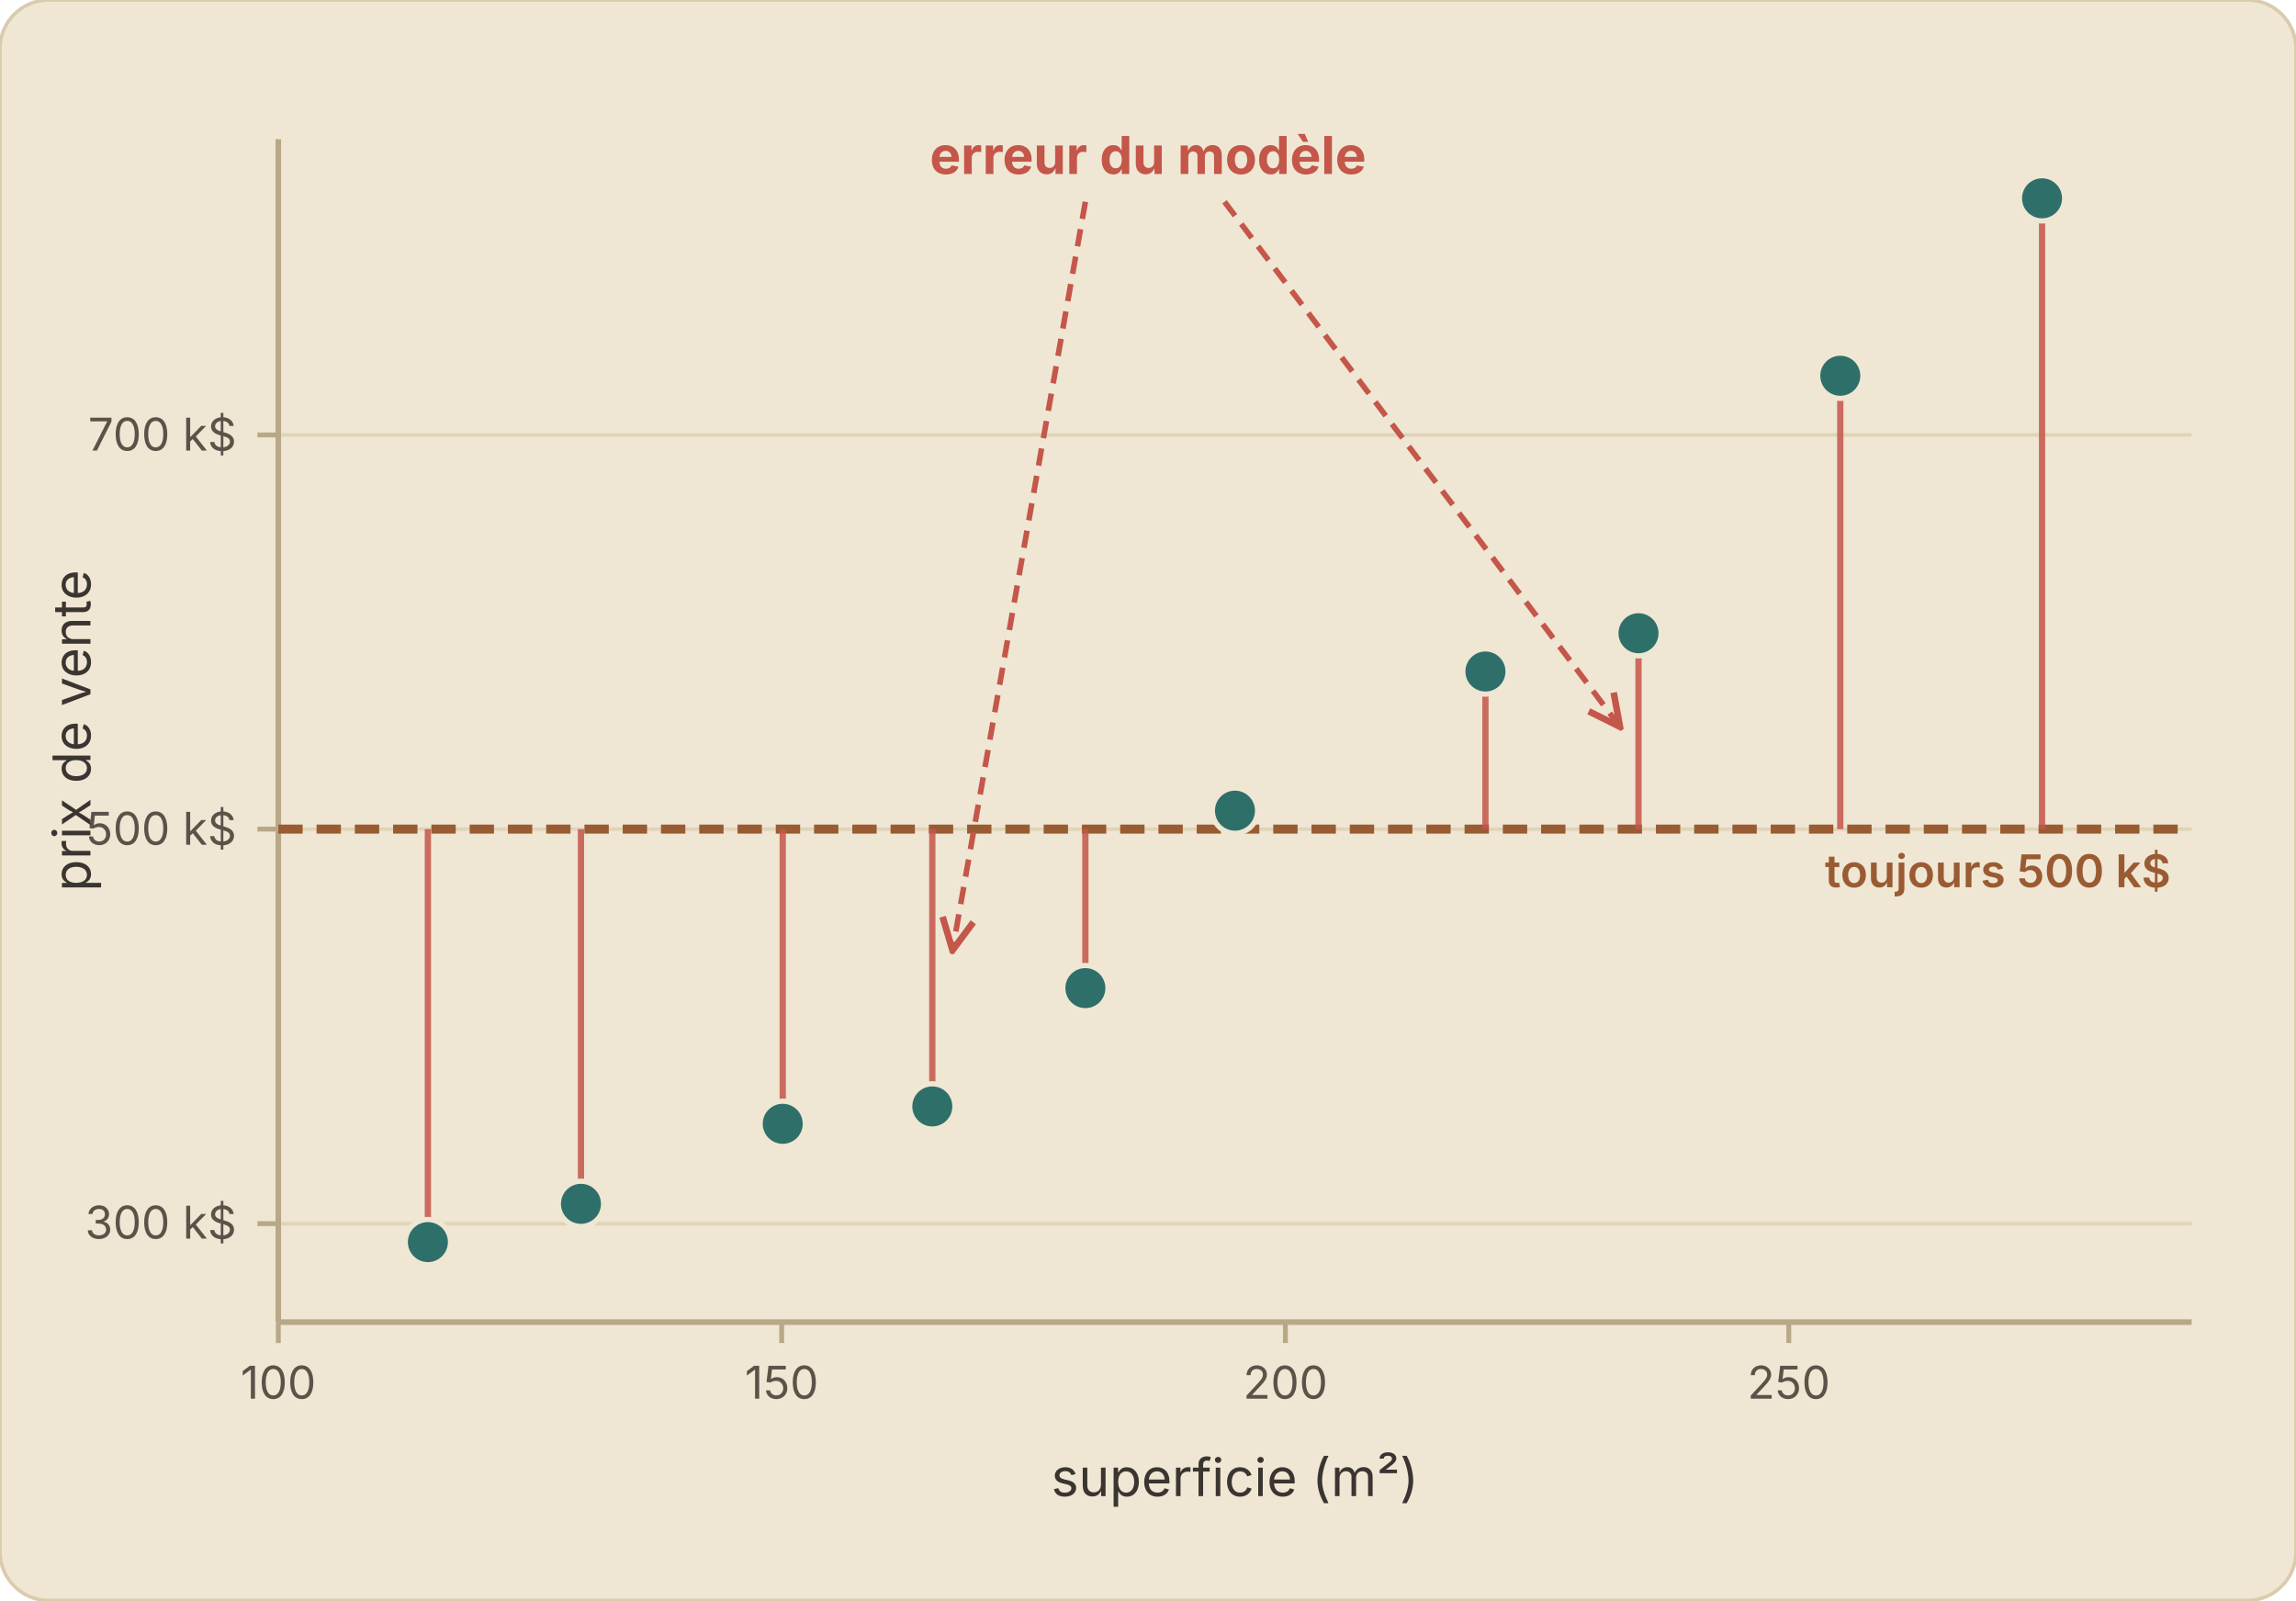
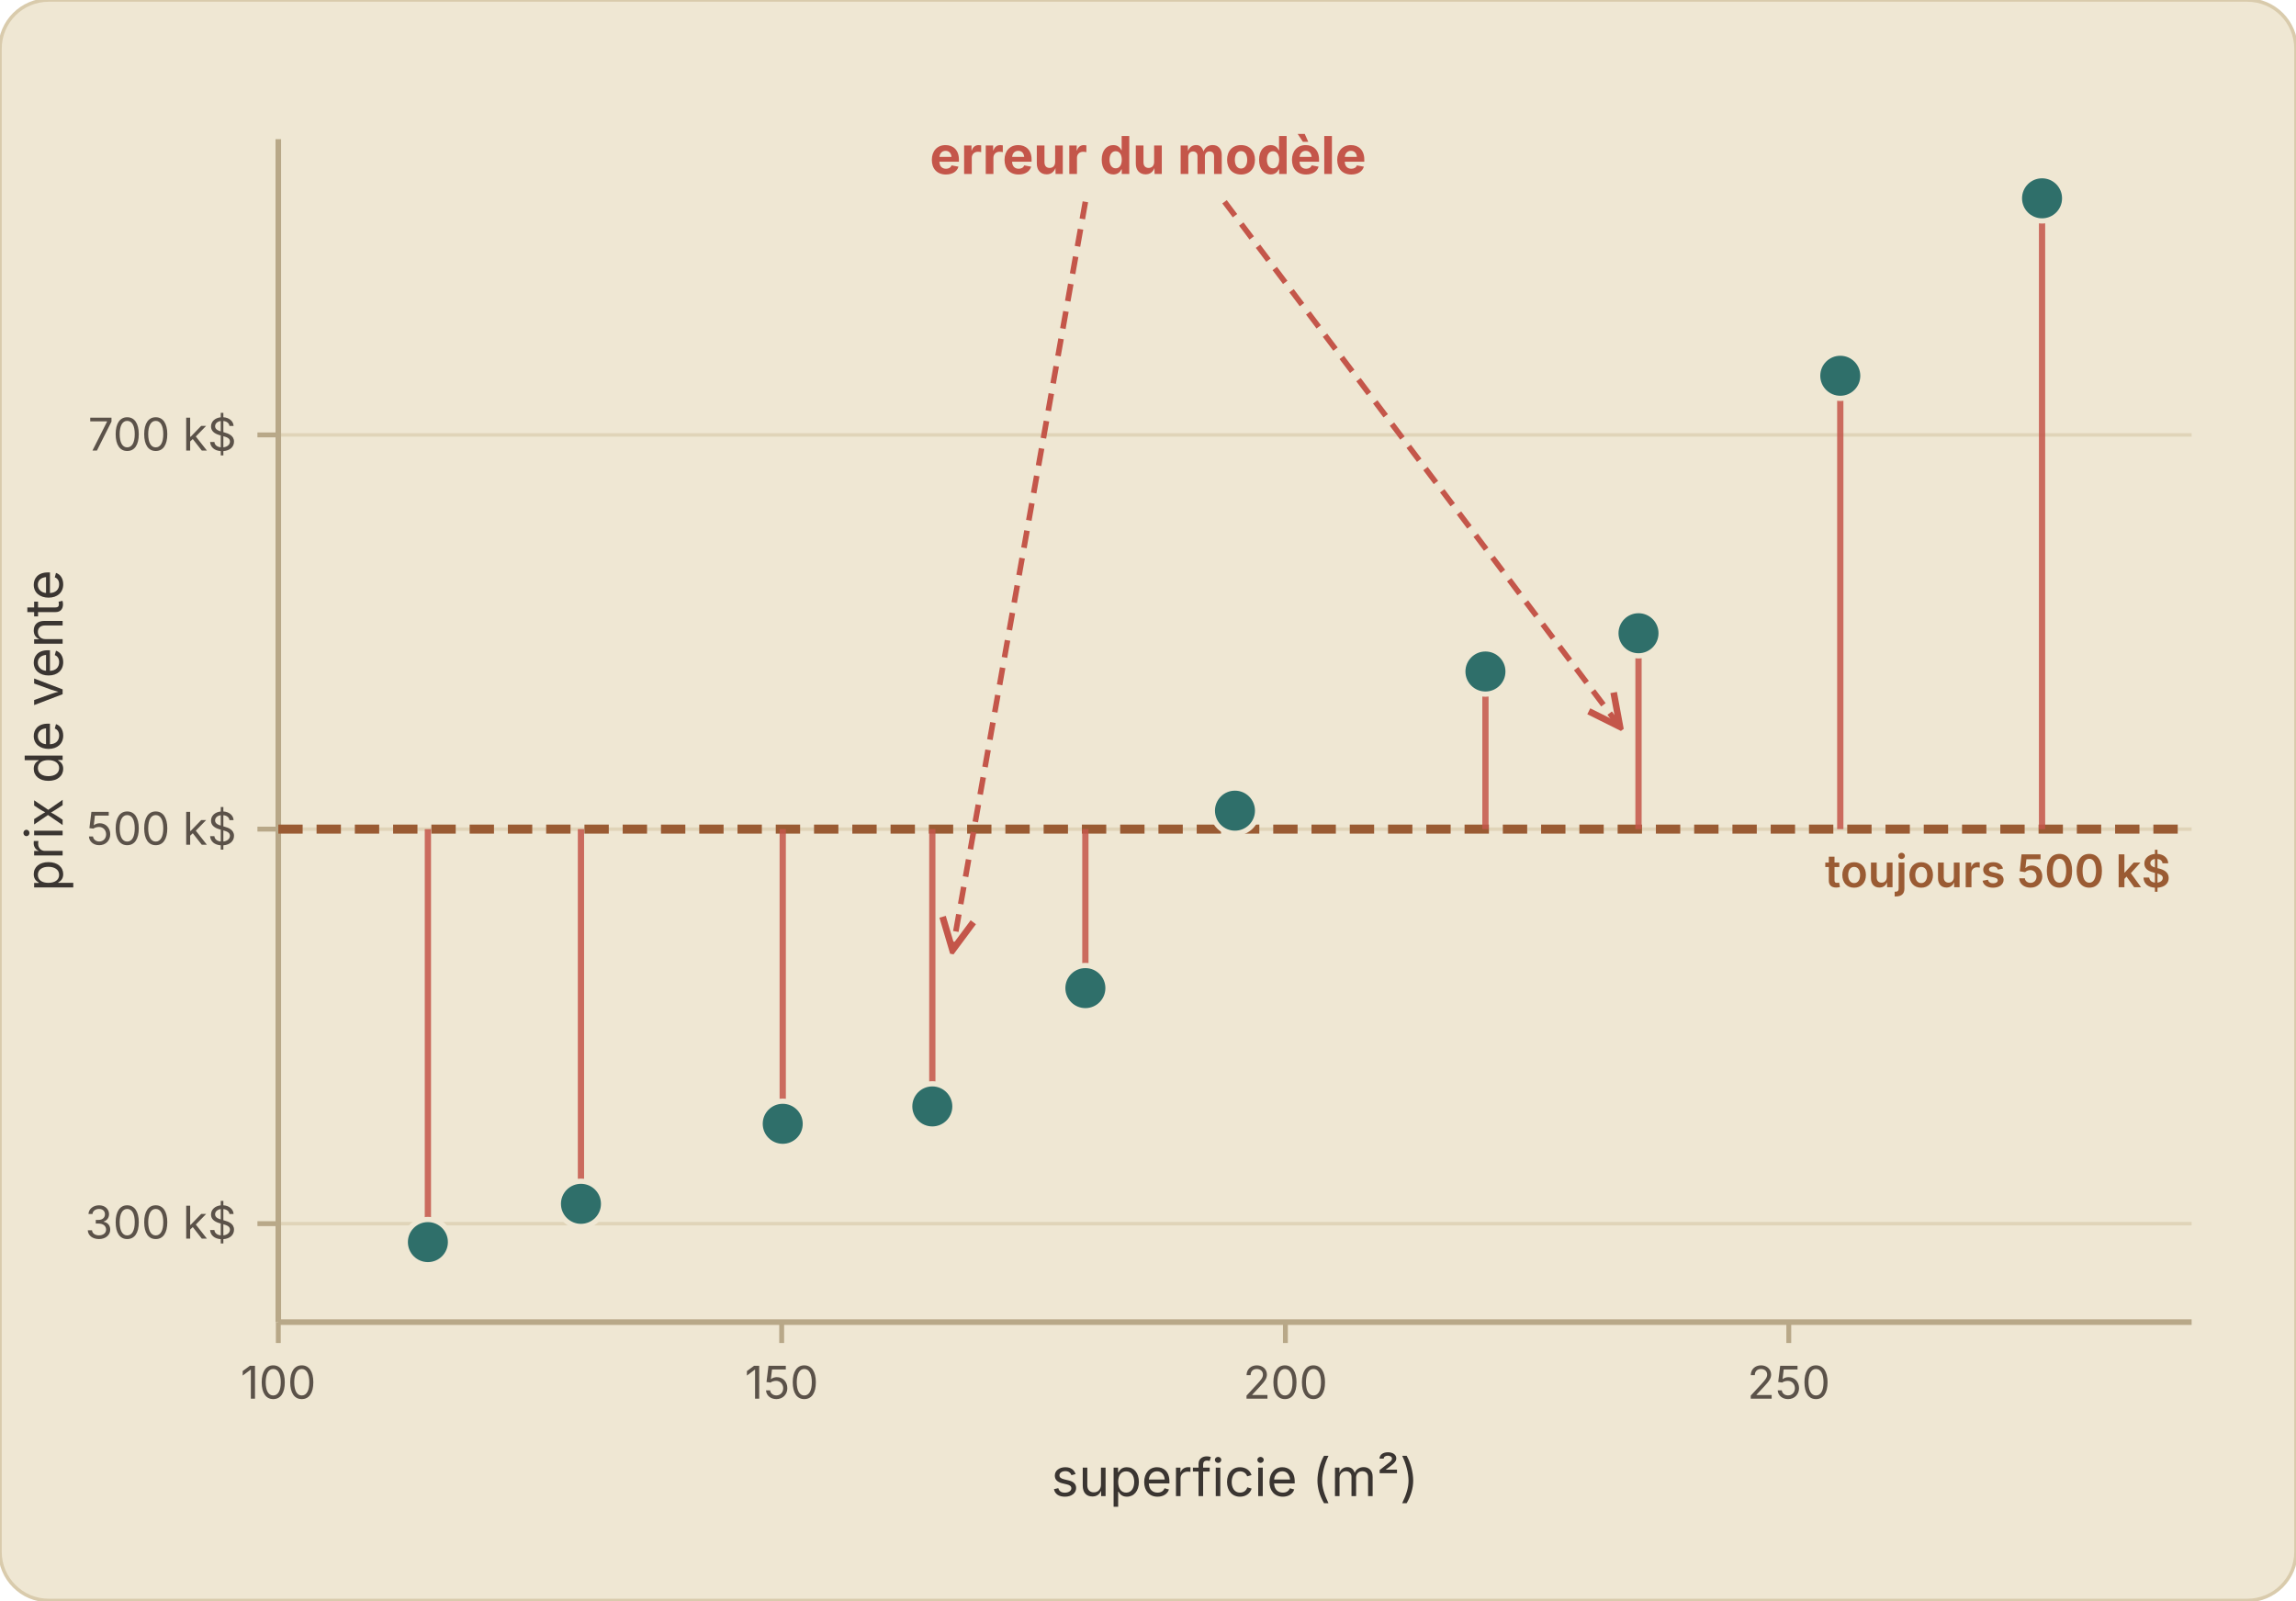
<svg xmlns="http://www.w3.org/2000/svg" viewBox="0 0 660 460" role="img" font-family="system-ui, -apple-system, sans-serif">
  <defs>
    <marker id="arrErr" viewBox="0 0 10 10" refX="8" refY="5" markerWidth="7" markerHeight="7" orient="auto">
      <path d="M1 1 L9 5 L1 9" fill="none" stroke="#c4564a" stroke-width="1.7" />
    </marker>
  </defs>
  <rect x="0" y="0" width="660" height="460" rx="14" fill="#efe7d3" stroke="#d9cbac" />
  <g stroke="#e0d4b8" stroke-width="1">
    <line x1="80" y1="351.7" x2="630" y2="351.7" />
    <line x1="80" y1="238.3" x2="630" y2="238.3" />
    <line x1="80" y1="125" x2="630" y2="125" />
  </g>
  <g stroke="#b8a888" stroke-width="1.6">
    <line x1="80" y1="40" x2="80" y2="380" />
    <line x1="80" y1="380" x2="630" y2="380" />
  </g>
  <g stroke="#b8a888" stroke-width="1.4">
    <line x1="80" y1="380" x2="80" y2="386" />
    <line x1="224.7" y1="380" x2="224.7" y2="386" />
    <line x1="369.5" y1="380" x2="369.5" y2="386" />
    <line x1="514.2" y1="380" x2="514.2" y2="386" />
  </g>
  <g font-size="13" fill="#5b5249" text-anchor="middle">
    <text x="80" y="402">100</text>
    <text x="224.7" y="402">150</text>
    <text x="369.5" y="402">200</text>
    <text x="514.2" y="402">250</text>
    <text x="355" y="430" font-size="15" fill="#3a3531">superficie (m²)</text>
  </g>
  <g stroke="#b8a888" stroke-width="1.4">
    <line x1="74" y1="351.7" x2="80" y2="351.7" />
    <line x1="74" y1="238.3" x2="80" y2="238.3" />
    <line x1="74" y1="125" x2="80" y2="125" />
  </g>
  <g font-size="13" fill="#5b5249" text-anchor="end">
    <text x="68" y="356">300 k$</text>
    <text x="68" y="242.8">500 k$</text>
    <text x="68" y="129.5">700 k$</text>
  </g>
-   <text x="26" y="210" font-size="15" fill="#3a3531" text-anchor="middle" transform="rotate(-90 26 210)">prix de vente</text>
+   <text x="18" y="210" font-size="15" fill="#3a3531" text-anchor="middle" transform="rotate(-90 18 210)">prix de vente</text>
  <line x1="80" y1="238.3" x2="630" y2="238.3" stroke="#9a5b33" stroke-width="2.6" stroke-dasharray="7 4" />
  <text x="624" y="255" font-size="13" fill="#9a5b33" text-anchor="end" font-weight="600">toujours 500 k$</text>
  <g stroke="#c4564a" stroke-width="1.8" opacity="0.85">
    <line x1="123" y1="357" x2="123" y2="238.3" />
    <line x1="167" y1="346" x2="167" y2="238.3" />
    <line x1="225" y1="323" x2="225" y2="238.3" />
    <line x1="268" y1="318" x2="268" y2="238.3" />
    <line x1="312" y1="284" x2="312" y2="238.3" />
    <line x1="355" y1="233" x2="355" y2="238.3" />
    <line x1="427" y1="193" x2="427" y2="238.3" />
    <line x1="471" y1="182" x2="471" y2="238.3" />
    <line x1="529" y1="108" x2="529" y2="238.3" />
    <line x1="587" y1="57" x2="587" y2="238.3" />
  </g>
  <g fill="#2f6f6a" stroke="#efe7d3" stroke-width="1.5">
    <circle cx="123" cy="357" r="6.5" />
    <circle cx="167" cy="346" r="6.5" />
    <circle cx="225" cy="323" r="6.5" />
    <circle cx="268" cy="318" r="6.5" />
    <circle cx="312" cy="284" r="6.5" />
    <circle cx="355" cy="233" r="6.5" />
    <circle cx="427" cy="193" r="6.5" />
    <circle cx="471" cy="182" r="6.5" />
    <circle cx="529" cy="108" r="6.5" />
    <circle cx="587" cy="57" r="6.5" />
  </g>
  <text x="330" y="50" font-size="15" fill="#c4564a" text-anchor="middle" font-weight="700">erreur du modèle</text>
  <g stroke="#c4564a" stroke-width="1.6" fill="none" stroke-dasharray="5 3">
    <line x1="352" y1="58" x2="465" y2="208" marker-end="url(#arrErr)" />
    <line x1="312" y1="58" x2="274" y2="272" marker-end="url(#arrErr)" />
  </g>
</svg>
